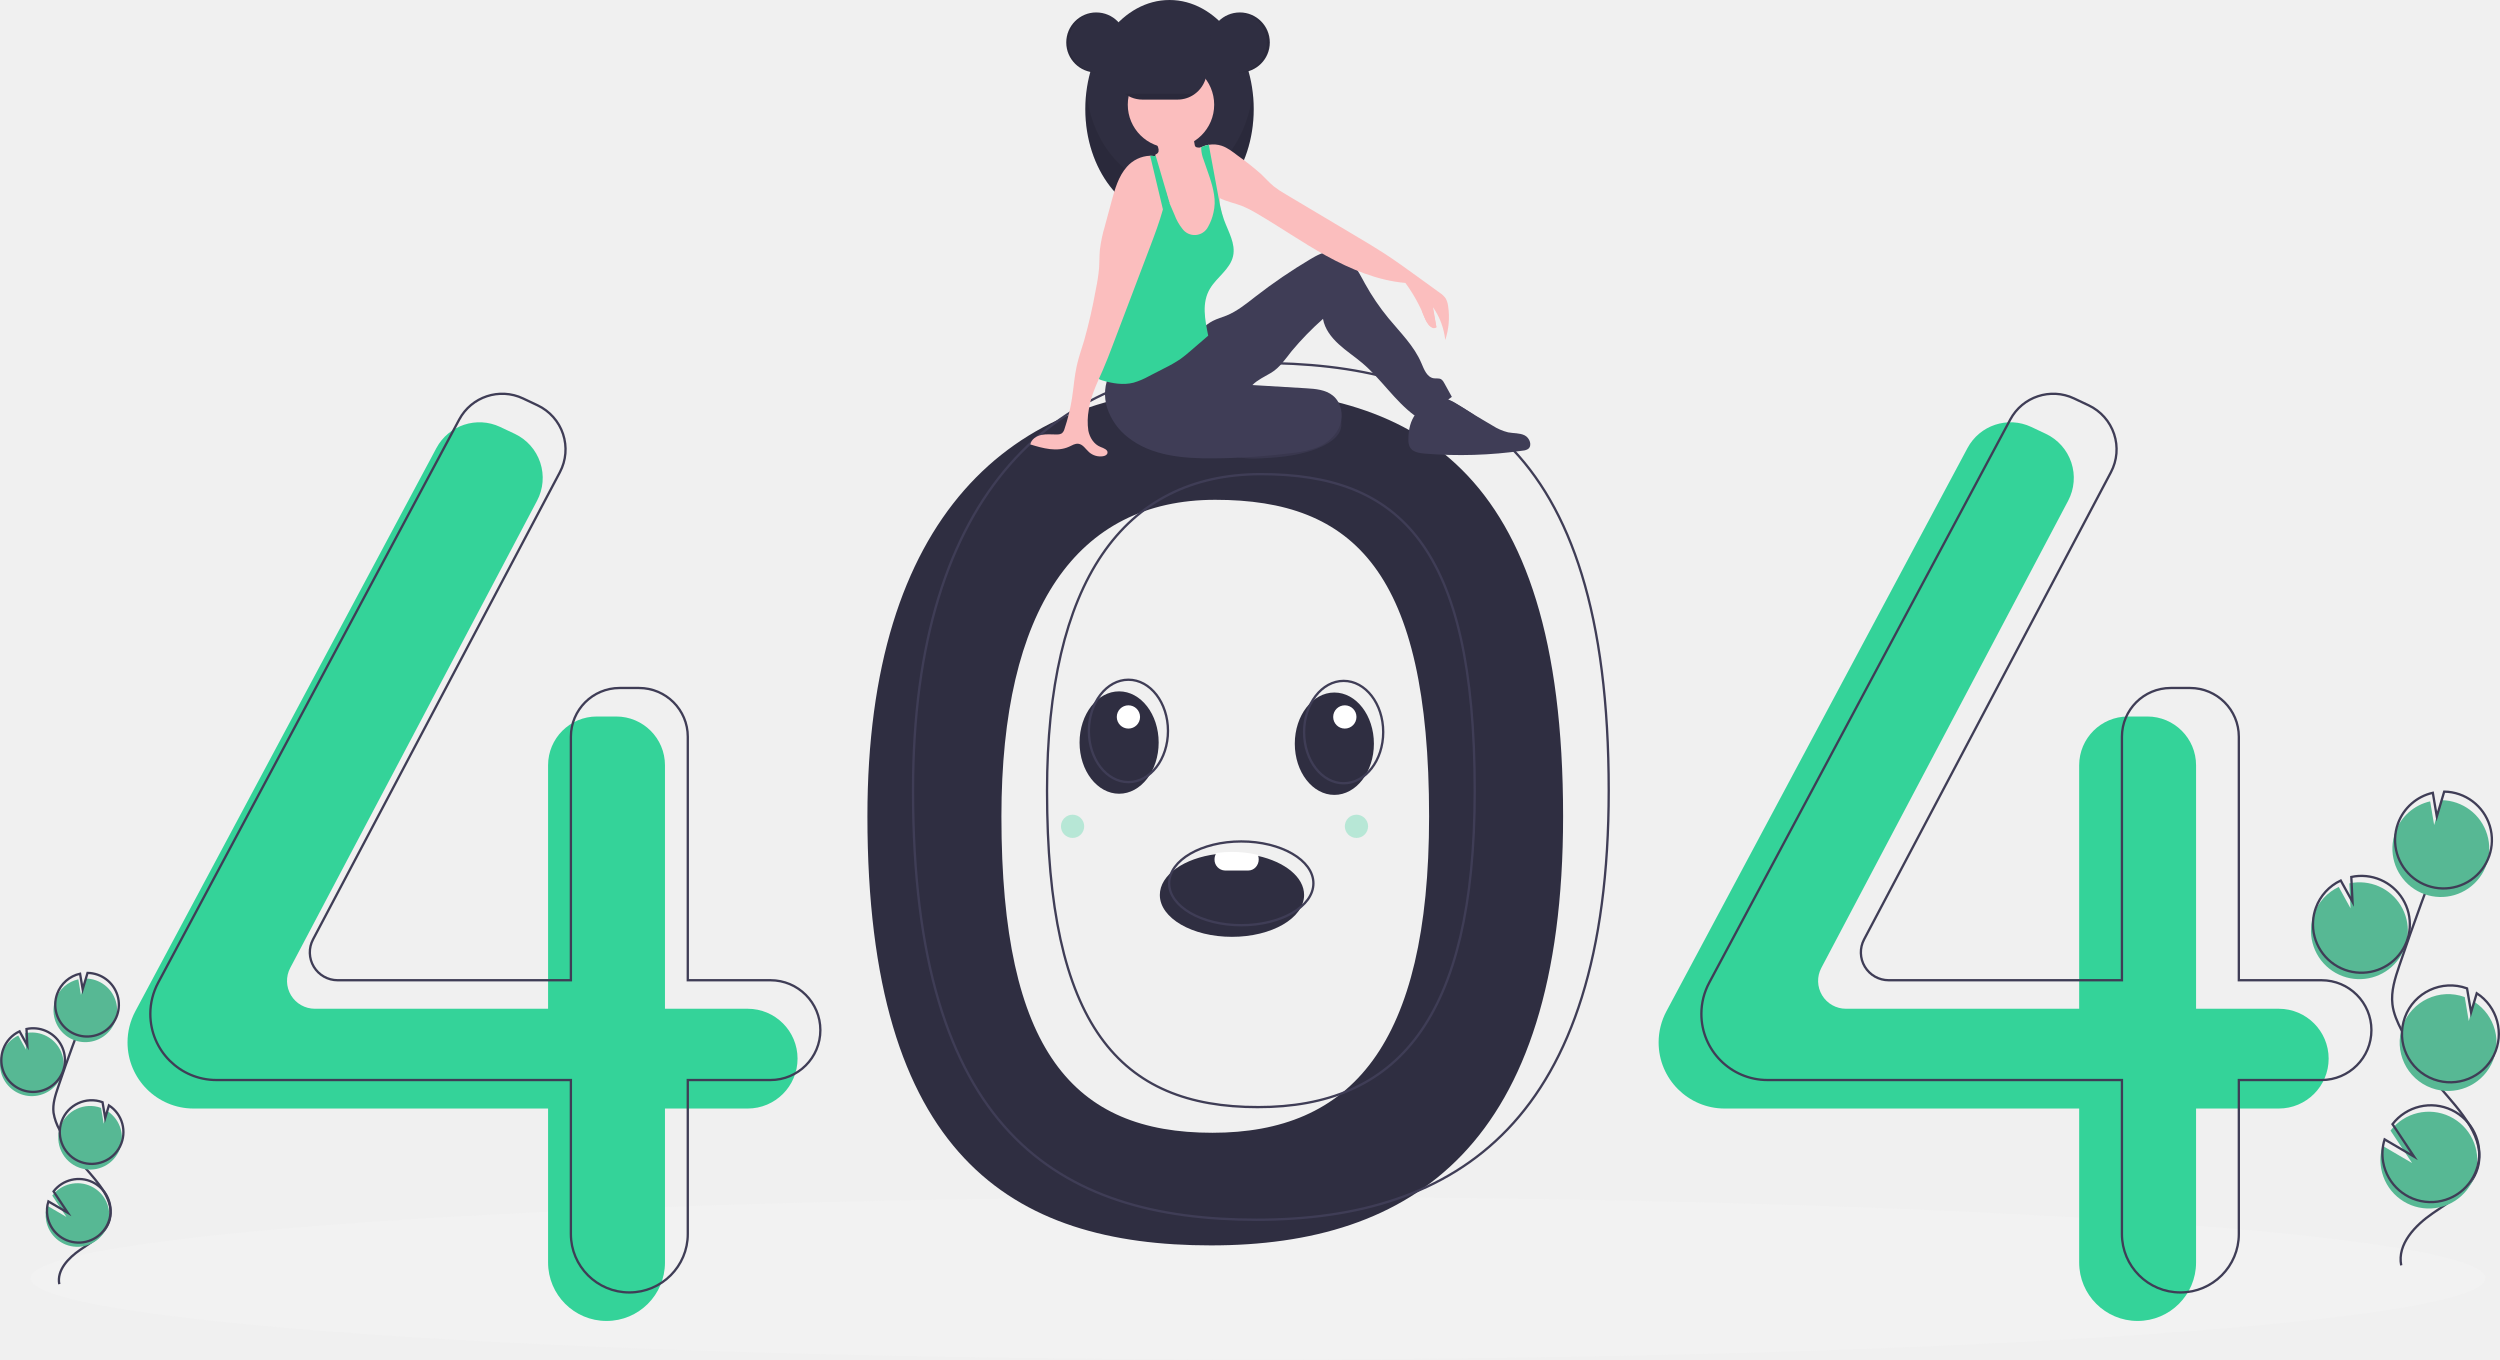
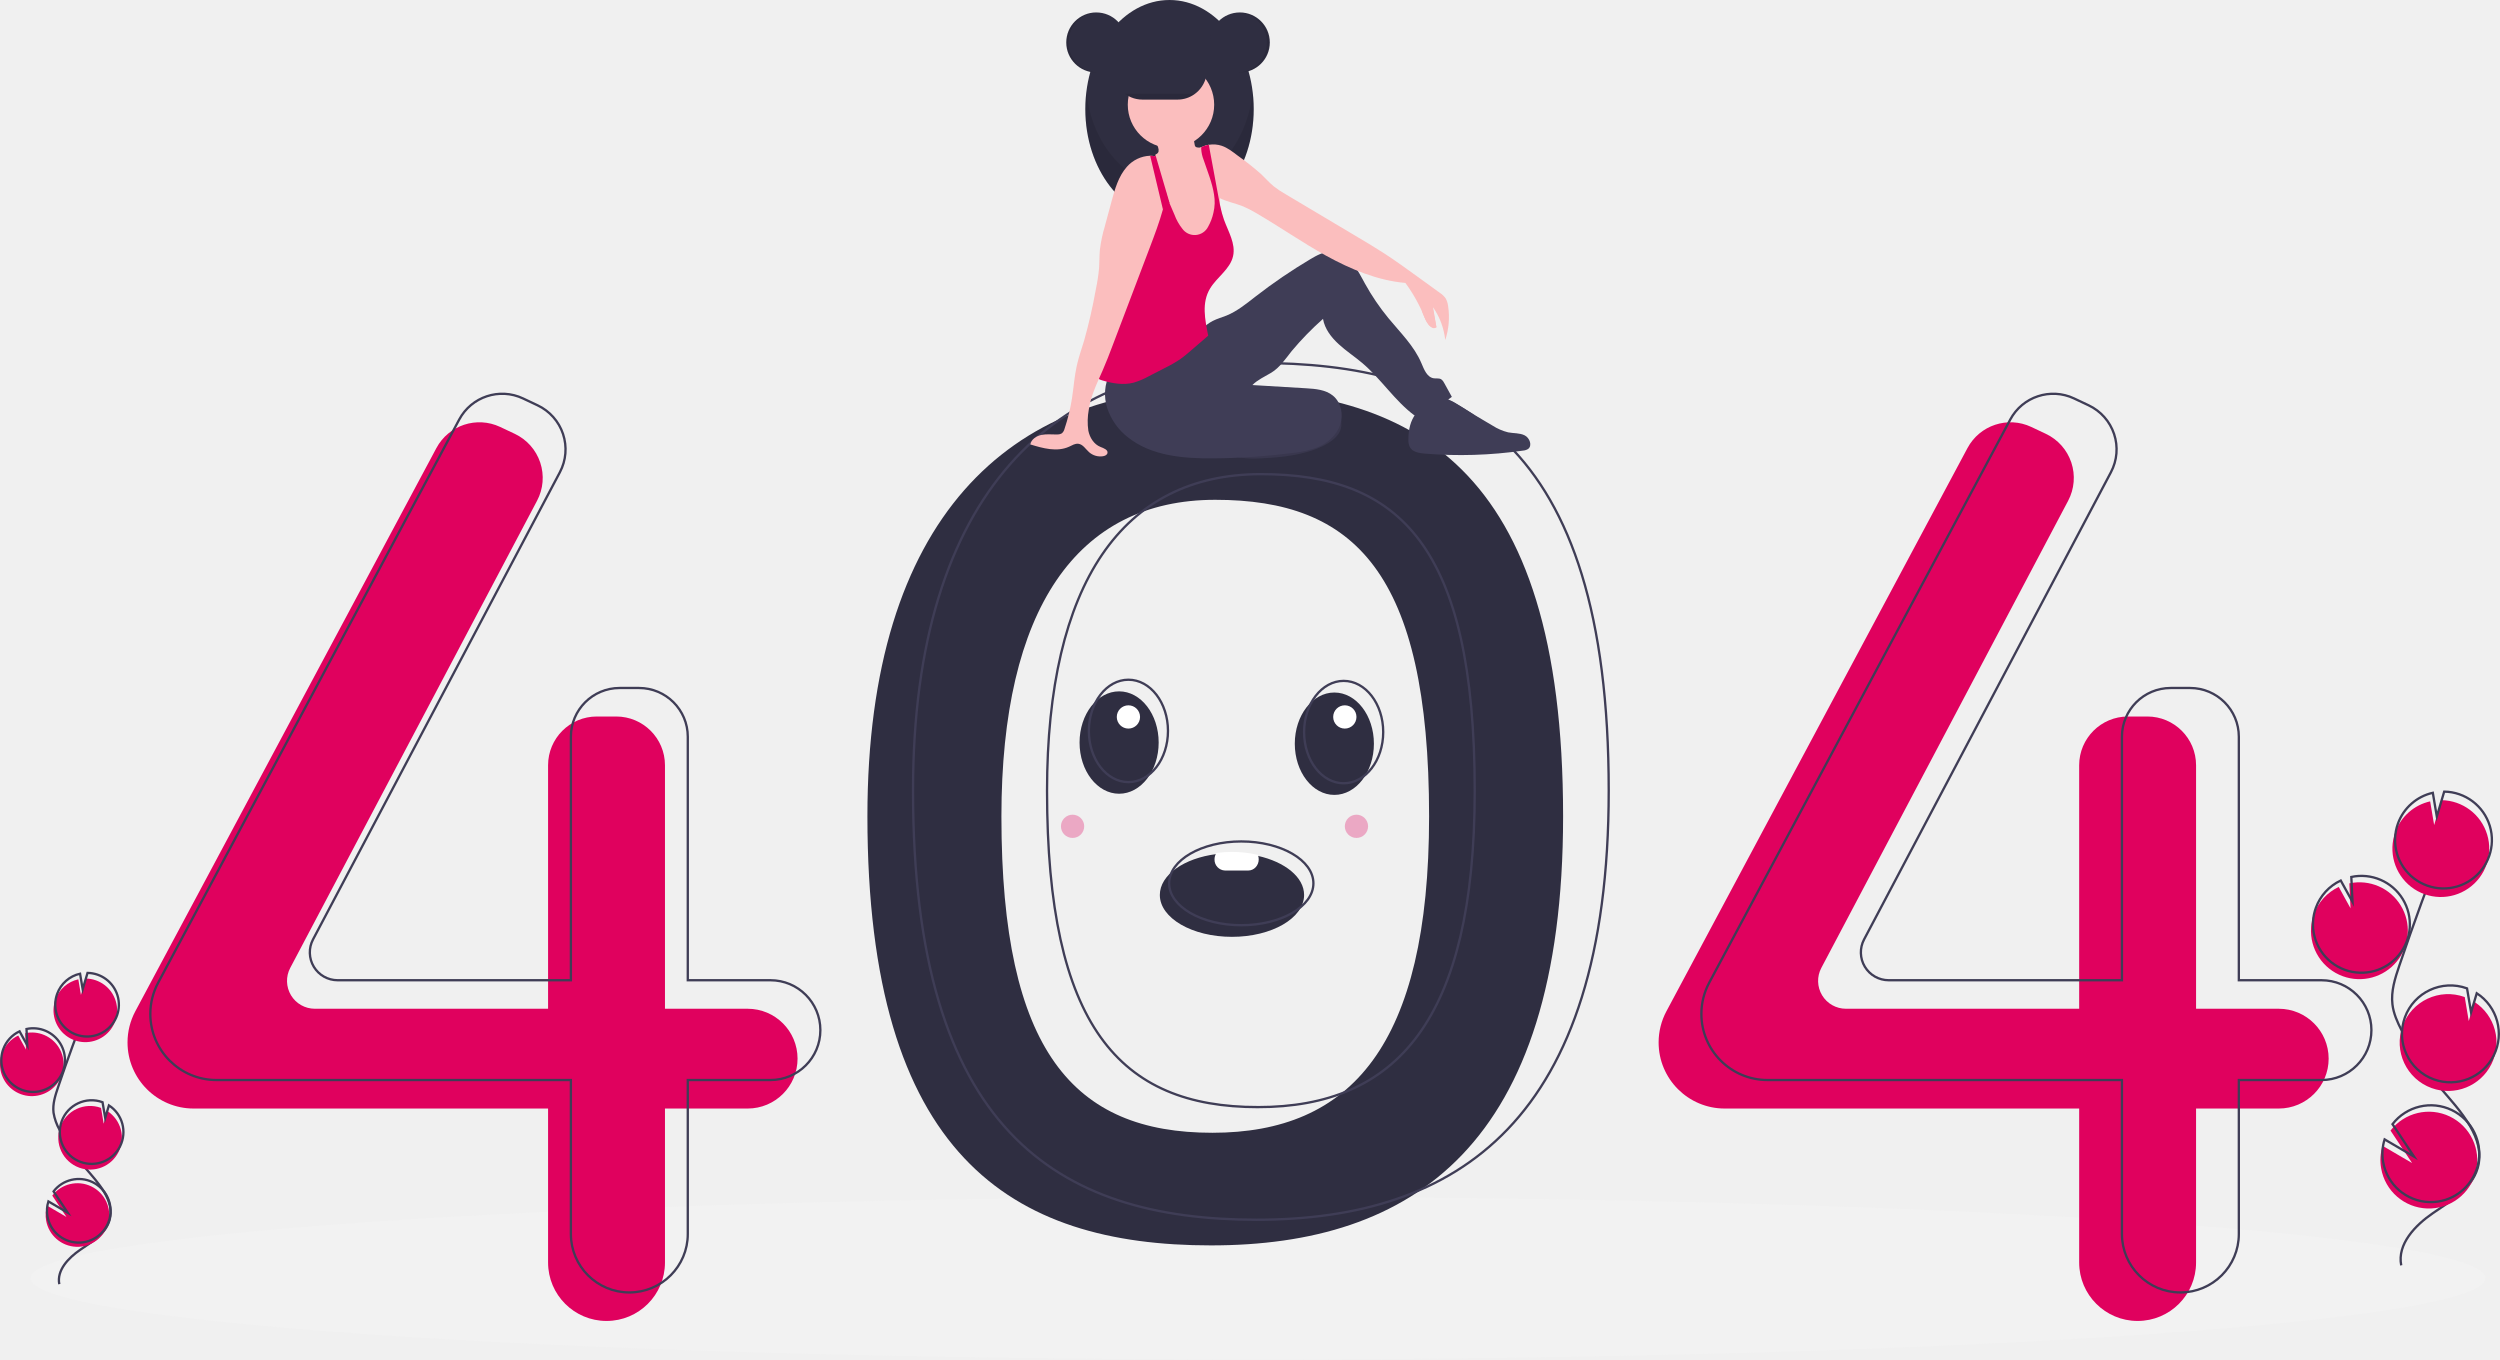
<svg xmlns="http://www.w3.org/2000/svg" id="fd59ce54-f850-4dfc-bc34-dd7d379d600e" data-name="Layer 1" width="1074.392" height="584.231" viewBox="0 0 1074.392 584.231">
  <ellipse cx="540.643" cy="549.309" rx="527.5" ry="34.922" fill="#f2f2f2" />
  <path d="M583.48,324.894c-85.944,0-147.651,55.139-147.651,183.798,0,145.813,61.707,184.411,147.651,184.411s151.327-42.274,151.327-184.411C734.807,356.753,669.424,324.894,583.48,324.894Zm.565,319.808c-59.527,0-90.626-34.923-90.626-135.916,0-89.112,32.372-136.105,91.899-136.105s91.899,30.868,91.899,136.105C677.217,607.234,643.572,644.703,584.045,644.703Z" transform="translate(-63.054 -157.8845)" fill="#2f2e41" />
-   <path d="M384.365,591.401H348.831V486.762A20.956,20.956,0,0,0,327.875,465.806h-8.326a20.956,20.956,0,0,0-20.956,20.956V591.401H198.363a11.963,11.963,0,0,1-10.578-17.552l106.082-200.78A20.956,20.956,0,0,0,284.287,344.33l-6.262-2.957a20.956,20.956,0,0,0-27.429,9.07L121.214,592.475a28.416,28.416,0,0,0-3.356,13.396v0a28.416,28.416,0,0,0,28.416,28.416H298.593v66.167a25.119,25.119,0,0,0,25.119,25.119h0a25.119,25.119,0,0,0,25.119-25.119V634.287h35.534a21.443,21.443,0,0,0,21.443-21.443v0A21.443,21.443,0,0,0,384.365,591.401Z" transform="translate(-63.054 -157.8845)" fill="#34d399" />
-   <path d="M1042.362,591.401h-35.534V486.762A20.956,20.956,0,0,0,985.872,465.806h-8.326a20.956,20.956,0,0,0-20.956,20.956V591.401H856.359a11.963,11.963,0,0,1-10.578-17.552L951.864,373.069A20.956,20.956,0,0,0,942.284,344.33l-6.262-2.957a20.956,20.956,0,0,0-27.429,9.07L779.211,592.475a28.416,28.416,0,0,0-3.356,13.396v0a28.416,28.416,0,0,0,28.416,28.416H956.589v66.167a25.119,25.119,0,0,0,25.119,25.119h0a25.119,25.119,0,0,0,25.119-25.119V634.287h35.534a21.443,21.443,0,0,0,21.443-21.443v0A21.443,21.443,0,0,0,1042.362,591.401Z" transform="translate(-63.054 -157.8845)" fill="#34d399" />
+   <path d="M384.365,591.401H348.831V486.762A20.956,20.956,0,0,0,327.875,465.806h-8.326a20.956,20.956,0,0,0-20.956,20.956V591.401H198.363a11.963,11.963,0,0,1-10.578-17.552l106.082-200.78A20.956,20.956,0,0,0,284.287,344.33l-6.262-2.957a20.956,20.956,0,0,0-27.429,9.07L121.214,592.475a28.416,28.416,0,0,0-3.356,13.396v0a28.416,28.416,0,0,0,28.416,28.416H298.593v66.167a25.119,25.119,0,0,0,25.119,25.119h0a25.119,25.119,0,0,0,25.119-25.119V634.287h35.534a21.443,21.443,0,0,0,21.443-21.443v0A21.443,21.443,0,0,0,384.365,591.401Z" transform="translate(-63.054 -157.8845)" fill="#e0015e" />
+   <path d="M1042.362,591.401h-35.534V486.762A20.956,20.956,0,0,0,985.872,465.806h-8.326a20.956,20.956,0,0,0-20.956,20.956V591.401H856.359a11.963,11.963,0,0,1-10.578-17.552L951.864,373.069A20.956,20.956,0,0,0,942.284,344.33l-6.262-2.957a20.956,20.956,0,0,0-27.429,9.07L779.211,592.475a28.416,28.416,0,0,0-3.356,13.396v0a28.416,28.416,0,0,0,28.416,28.416H956.589v66.167a25.119,25.119,0,0,0,25.119,25.119h0a25.119,25.119,0,0,0,25.119-25.119V634.287h35.534a21.443,21.443,0,0,0,21.443-21.443v0A21.443,21.443,0,0,0,1042.362,591.401Z" transform="translate(-63.054 -157.8845)" fill="#e0015e" />
  <path d="M394.168,579.148H358.634V474.509a20.956,20.956,0,0,0-20.956-20.956h-8.326a20.956,20.956,0,0,0-20.956,20.956V579.148H208.165a11.963,11.963,0,0,1-10.578-17.552L303.67,360.816a20.956,20.956,0,0,0-9.58-28.739l-6.262-2.957a20.956,20.956,0,0,0-27.429,9.07L131.017,580.222a28.416,28.416,0,0,0-3.356,13.396v0a28.416,28.416,0,0,0,28.416,28.416H308.395v66.167a25.119,25.119,0,0,0,25.119,25.119h0a25.119,25.119,0,0,0,25.119-25.119V622.034h35.534a21.443,21.443,0,0,0,21.443-21.443v0A21.443,21.443,0,0,0,394.168,579.148Z" transform="translate(-63.054 -157.8845)" fill="none" stroke="#3f3d56" stroke-miterlimit="10" />
  <path d="M1060.742,579.148h-35.534V474.509a20.956,20.956,0,0,0-20.956-20.956H995.925a20.956,20.956,0,0,0-20.956,20.956V579.148H874.739a11.963,11.963,0,0,1-10.578-17.552L970.244,360.816a20.956,20.956,0,0,0-9.58-28.739l-6.262-2.957a20.956,20.956,0,0,0-27.429,9.07L797.59,580.222a28.416,28.416,0,0,0-3.356,13.396v0a28.416,28.416,0,0,0,28.416,28.416H974.969v66.167a25.119,25.119,0,0,0,25.119,25.119h0a25.119,25.119,0,0,0,25.119-25.119V622.034h35.534a21.443,21.443,0,0,0,21.443-21.443v0A21.443,21.443,0,0,0,1060.742,579.148Z" transform="translate(-63.054 -157.8845)" fill="none" stroke="#3f3d56" stroke-miterlimit="10" />
  <path d="M603.085,313.866c-85.944,0-147.651,55.139-147.651,183.798,0,145.813,61.707,184.411,147.651,184.411s151.327-42.274,151.327-184.411C754.412,345.725,689.029,313.866,603.085,313.866Zm.565,319.808c-59.527,0-90.626-34.923-90.626-135.916,0-89.112,32.372-136.105,91.899-136.105s91.899,30.868,91.899,136.105C696.822,596.206,663.177,633.675,603.65,633.675Z" transform="translate(-63.054 -157.8845)" fill="none" stroke="#3f3d56" stroke-miterlimit="10" />
  <circle cx="471.141" cy="18.25" r="12.901" fill="#2f2e41" />
  <ellipse cx="502.607" cy="46.885" rx="36.186" ry="46.885" fill="#2f2e41" />
  <path d="M565.661,237.494c-18.128,0-33.141-17.271-35.776-39.805a60.976,60.976,0,0,0-.41,7.08c0,25.894,16.201,46.885,36.186,46.885s36.186-20.991,36.186-46.885a60.976,60.976,0,0,0-.41-7.08C598.803,220.224,583.789,237.494,565.661,237.494Z" transform="translate(-63.054 -157.8845)" opacity="0.1" />
  <path d="M639.296,342.073c-.777,3.193-4.128,5.751-7.839,7.538-7.802,3.757-17.425,4.878-26.76,5.254a45.176,45.176,0,0,1-7.144-.132,20.537,20.537,0,0,1-12.251-5.631,1.681,1.681,0,0,1,.044-2.844c4.969-5.459,13.262-8.806,21.616-11.216,6.334-1.827,17.381-6.561,24.29-5.922C637.944,329.739,640.277,338.041,639.296,342.073Z" transform="translate(-63.054 -157.8845)" fill="#3f3d56" />
  <path d="M639.296,342.073c-.777,3.193-4.128,5.751-7.839,7.538-7.802,3.757-17.425,4.878-26.76,5.254a45.176,45.176,0,0,1-7.144-.132,20.537,20.537,0,0,1-12.251-5.631,1.681,1.681,0,0,1,.044-2.844c4.969-5.459,13.262-8.806,21.616-11.216,6.334-1.827,17.381-6.561,24.29-5.922C637.944,329.739,640.277,338.041,639.296,342.073Z" transform="translate(-63.054 -157.8845)" opacity="0.1" />
  <path d="M540.098,318.206a19.77,19.77,0,0,0-1.199,15.075,26.339,26.339,0,0,0,8.829,12.497c10.095,8.092,23.988,9.205,36.925,9.093a284.649,284.649,0,0,0,33.905-2.324,40.538,40.538,0,0,0,11.001-2.554c4.222-1.827,7.933-5.178,9.436-9.526s.436-9.672-3.134-12.574c-3.137-2.55-7.463-2.9-11.498-3.143l-23.088-1.387c2.281-2.308,5.318-3.614,8.096-5.292,3.685-2.226,6.134-5.965,8.813-9.335a129.001,129.001,0,0,1,13.439-13.817c.751,4.31,3.478,7.85,6.687,10.824s6.908,5.368,10.244,8.2c8.079,6.858,13.896,16.167,22.392,22.5a43.829,43.829,0,0,0,16.049-8.012l-3.302-5.981a3.94,3.94,0,0,0-1.245-1.553c-.935-.575-2.14-.279-3.225-.441-2.901-.435-4.168-3.784-5.306-6.487-3.125-7.422-9.108-13.18-14.218-19.404a98.009,98.009,0,0,1-9.996-14.723c-1.717-3.102-3.288-6.331-5.617-9.003s-5.594-4.773-9.139-4.781c-3.132-.007-6.021,1.584-8.714,3.183a230.477,230.477,0,0,0-23.63,16.099c-3.944,3.062-7.863,6.296-12.489,8.174-1.947.79-4,1.331-5.869,2.292-3.273,1.684-5.757,4.534-8.431,7.064C566.277,311.892,553.219,317.738,540.098,318.206Z" transform="translate(-63.054 -157.8845)" fill="#3f3d56" />
  <path d="M588.374,253.983a23.774,23.774,0,0,1-1.734,8.033,10.045,10.045,0,0,1-5.768,5.573,12.375,12.375,0,0,1-5.623.182,10.882,10.882,0,0,1-4.582-1.561c-2.165-1.488-3.244-4.144-3.637-6.743-.393-2.596-.217-5.249-.469-7.863a42.944,42.944,0,0,0-1.202-6.255c-.17-.683-.343-1.362-.513-2.042-.167-.68-.33-1.359-.481-2.039-.138-.639-.267-1.281-.378-1.926-.091-.544-.173-1.092-.233-1.643a18.423,18.423,0,0,0-.809-4.811,14.607,14.607,0,0,0-1.687-2.854c-.286-.409-.563-.818-.818-1.243a5.89,5.89,0,0,1-.972-3.748,3.286,3.286,0,0,1,.148-.601c.025-.076.053-.151.085-.223A1.802,1.802,0,0,0,560.932,223.07a3.433,3.433,0,0,0-.148-1.778,11.318,11.318,0,0,0-.96-2.288c-.264-.478-1.161-1.34-1.167-1.888-.013-1.101,2.14-1.989,3.011-2.423a16.796,16.796,0,0,1,8.597-1.743c1.904.129,3.968.714,5.019,2.31.944,1.438.818,3.301,1.221,4.972a1.471,1.471,0,0,0,.299.664,1.341,1.341,0,0,0,.739.34,4.549,4.549,0,0,0,1.416.057h.003a2.931,2.931,0,0,0,.371-.054,4.957,4.957,0,0,0,2.033-.878q.585-.156,1.18-.255a.251.251,0,0,0,.047-.009c1.576,4.975,1.781,10.308,3.071,15.374.639,2.52,1.554,5.009,1.683,7.602.009.113.013.23.016.346.019.834-.047,1.674-.013,2.505a6.981,6.981,0,0,0,.126,1.114,15.611,15.611,0,0,0,.525,1.743l.009.028c.06.183.116.368.164.554.035.135.066.267.091.403l.003.009A14.938,14.938,0,0,1,588.374,253.983Z" transform="translate(-63.054 -157.8845)" fill="#fbbebe" />
  <circle cx="503.237" cy="44.997" r="18.565" fill="#fbbebe" />
  <path d="M684.157,304.033a30.445,30.445,0,0,0-5.236-14.103q.722,4.295,1.447,8.587a3.214,3.214,0,0,1-3.367-1.035,10.337,10.337,0,0,1-1.765-3.276,67.466,67.466,0,0,0-8.21-14.736c-11.819-.985-23.502-5.884-33.896-11.595-10.396-5.708-20.126-12.552-30.384-18.502a43.573,43.573,0,0,0-5.544-2.832c-3.21-1.287-6.812-1.954-9.855-3.468-.204-.101-.409-.208-.61-.318a12.578,12.578,0,0,1-1.945-1.306,10.344,10.344,0,0,1-.931-.856,20.351,20.351,0,0,1-3.559-5.953c-1.633-3.612-2.215-7.97-3.845-11.583a11.203,11.203,0,0,1,2.502-1.765h.003c.132-.069.264-.135.4-.198a11.94,11.94,0,0,1,2.004-.733q.585-.156,1.18-.255a.251.251,0,0,0,.047-.009,11.566,11.566,0,0,1,5.491.434c2.587.875,4.767,2.621,6.941,4.273a114.02,114.02,0,0,1,10.148,8.049c1.794,1.718,3.43,3.606,5.359,5.167a42.144,42.144,0,0,0,5.057,3.351q15.656,9.327,31.315,18.65c3.534,2.105,7.07,4.21,10.526,6.438,5.249,3.386,10.308,7.055,15.365,10.721q4.47,3.238,8.936,6.479a9.728,9.728,0,0,1,2.533,2.341,8.472,8.472,0,0,1,1.123,3.433A31.387,31.387,0,0,1,684.157,304.033Z" transform="translate(-63.054 -157.8845)" fill="#fbbebe" />
-   <path d="M592.977,267.944c-1.252,5.617-6.929,9.012-9.896,13.946-3.688,6.123-2.184,13.241-.799,20.255q-3.795,3.271-7.593,6.542c-1.397,1.199-2.794,2.404-4.298,3.464a57.351,57.351,0,0,1-6.86,3.94q-3.361,1.728-6.721,3.458a32.128,32.128,0,0,1-6.58,2.788c-4.415,1.133-9.103.34-13.471-.972a6.088,6.088,0,0,1-1.473-.601,2.394,2.394,0,0,1-.699-.632,3.911,3.911,0,0,1-.444-2.539c.444-7.351,2.24-14.547,4.031-21.69a85.26,85.26,0,0,1,3.848-12.577,85.077,85.077,0,0,1,5.415-10.151,68.368,68.368,0,0,1,7.929-11.514,18.479,18.479,0,0,0,3.675-4.739c1.117-2.549.686-5.472.913-8.247a17.148,17.148,0,0,1,1.633-6.007v-.003a17.093,17.093,0,0,1,1.743-2.882q.458,1.067.916,2.13.302.699.598,1.394.387.897.768,1.787,1.1,2.558,2.196,5.113a21.59,21.59,0,0,0,3.335,5.944,6.499,6.499,0,0,0,11.123-.853,21.261,21.261,0,0,0,2.272-6.013,19.215,19.215,0,0,0,.252-7.835c-.758-5.009-2.889-10.126-4.437-14.78a14.945,14.945,0,0,1-1.079-4.871,3.351,3.351,0,0,1,.057-.56c.009-.047.019-.098.028-.145a11.94,11.94,0,0,1,2.004-.733q.585-.156,1.18-.255,2.044,11.064,4.094,22.127c.032.173.066.346.098.522.195,1.057.393,2.115.614,3.169.198.957.412,1.91.651,2.857l.009.028c.082.321.167.639.255.957l.003.009c.242.868.513,1.731.818,2.58C590.938,257.475,594.164,262.629,592.977,267.944Z" transform="translate(-63.054 -157.8845)" fill="#34d399" />
+   <path d="M592.977,267.944c-1.252,5.617-6.929,9.012-9.896,13.946-3.688,6.123-2.184,13.241-.799,20.255q-3.795,3.271-7.593,6.542c-1.397,1.199-2.794,2.404-4.298,3.464a57.351,57.351,0,0,1-6.86,3.94q-3.361,1.728-6.721,3.458a32.128,32.128,0,0,1-6.58,2.788c-4.415,1.133-9.103.34-13.471-.972a6.088,6.088,0,0,1-1.473-.601,2.394,2.394,0,0,1-.699-.632,3.911,3.911,0,0,1-.444-2.539c.444-7.351,2.24-14.547,4.031-21.69a85.26,85.26,0,0,1,3.848-12.577,85.077,85.077,0,0,1,5.415-10.151,68.368,68.368,0,0,1,7.929-11.514,18.479,18.479,0,0,0,3.675-4.739c1.117-2.549.686-5.472.913-8.247a17.148,17.148,0,0,1,1.633-6.007v-.003a17.093,17.093,0,0,1,1.743-2.882q.458,1.067.916,2.13.302.699.598,1.394.387.897.768,1.787,1.1,2.558,2.196,5.113a21.59,21.59,0,0,0,3.335,5.944,6.499,6.499,0,0,0,11.123-.853,21.261,21.261,0,0,0,2.272-6.013,19.215,19.215,0,0,0,.252-7.835c-.758-5.009-2.889-10.126-4.437-14.78a14.945,14.945,0,0,1-1.079-4.871,3.351,3.351,0,0,1,.057-.56c.009-.047.019-.098.028-.145a11.94,11.94,0,0,1,2.004-.733q.585-.156,1.18-.255,2.044,11.064,4.094,22.127c.032.173.066.346.098.522.195,1.057.393,2.115.614,3.169.198.957.412,1.91.651,2.857l.009.028c.082.321.167.639.255.957l.003.009c.242.868.513,1.731.818,2.58C590.938,257.475,594.164,262.629,592.977,267.944Z" transform="translate(-63.054 -157.8845)" fill="#e0015e" />
  <path d="M668.321,346.877a6.583,6.583,0,0,0,.61,3.143c1.162,2.124,3.95,2.606,6.362,2.805a188.377,188.377,0,0,0,42.266-1.288,4.886,4.886,0,0,0,2.151-.668c1.99-1.395.763-4.795-1.41-5.884s-4.751-.826-7.135-1.297a22.479,22.479,0,0,1-6.678-2.896q-7.252-4.167-14.293-8.688c-2.795-1.795-6.093-3.71-9.24-2.646C672.43,332.343,668.265,337.681,668.321,346.877Z" transform="translate(-63.054 -157.8845)" fill="#3f3d56" />
  <path d="M564.437,240.874v.003c-.022.132-.044.261-.072.39-.035.214-.076.431-.116.645-.39,1.998-.868,3.987-1.419,5.963-1.51,5.459-3.534,10.831-5.541,16.123q-8.081,21.287-16.164,42.577c-1.359,3.575-2.716,7.152-4.261,10.654-.516,1.167-1.048,2.344-1.576,3.534-1.894,4.257-3.713,8.653-4.317,13.184a27.45,27.45,0,0,0-.192,9.04c.604,2.97,2.407,5.872,5.23,6.97,1.378.538,3.351,1.259,2.974,2.69-.204.787-1.098,1.171-1.901,1.303a7.312,7.312,0,0,1-5.966-1.718c-1.507-1.337-2.665-3.417-4.67-3.641-1.388-.151-2.665.68-3.936,1.262-5.186,2.369-11.227.711-16.674-.972.428-2.206,2.643-3.66,4.843-4.1,2.199-.444,4.474-.129,6.718-.189a3.51,3.51,0,0,0,2.042-.525,3.705,3.705,0,0,0,1.101-1.882,78.964,78.964,0,0,0,3.213-13.147c.724-4.666,1.026-9.405,2.058-14.015.802-3.597,2.042-7.08,3.106-10.61a224.682,224.682,0,0,0,5.06-22.077,78.02,78.02,0,0,0,1.425-9.368c.179-2.612.094-5.236.346-7.838a60.888,60.888,0,0,1,2.111-9.997q1.444-5.348,2.885-10.689c1.425-5.271,2.955-10.746,6.567-14.843a13.962,13.962,0,0,1,10.028-4.789,9.882,9.882,0,0,1,2.13.23c.116.028.233.057.349.088a8.634,8.634,0,0,1,2.174.9c1.114-.708,1.68-.459,2.42.632a6.973,6.973,0,0,1,.881,3.795A52.424,52.424,0,0,1,564.437,240.874Z" transform="translate(-63.054 -157.8845)" fill="#fbbebe" />
-   <path d="M565.661,245.046l-.047.047-.255.255-2.53,2.527-1.24-5.208-4.251-17.854a9.882,9.882,0,0,1,2.13.23,3.286,3.286,0,0,1,.148-.601l.201.689,1.441,4.902,2.728,9.308.45,1.532v.003Z" transform="translate(-63.054 -157.8845)" fill="#34d399" />
+   <path d="M565.661,245.046l-.047.047-.255.255-2.53,2.527-1.24-5.208-4.251-17.854a9.882,9.882,0,0,1,2.13.23,3.286,3.286,0,0,1,.148-.601l.201.689,1.441,4.902,2.728,9.308.45,1.532v.003Z" transform="translate(-63.054 -157.8845)" fill="#e0015e" />
  <path d="M581.715,188.087a12.582,12.582,0,0,1-3.7,8.896,12.314,12.314,0,0,1-1.36,1.176,12.528,12.528,0,0,1-7.536,2.524H554.023a12.59,12.59,0,0,1,0-25.18h15.096A12.629,12.629,0,0,1,581.715,188.087Z" transform="translate(-63.054 -157.8845)" fill="#2f2e41" />
  <circle cx="532.815" cy="18.25" r="12.901" fill="#2f2e41" />
  <path d="M595.554,163.234c-.158,0-.315.006-.472.012a12.898,12.898,0,0,1,0,25.778c.157.006.314.012.472.012a12.901,12.901,0,1,0,0-25.802Z" transform="translate(-63.054 -157.8845)" opacity="0.1" />
  <path d="M534.195,163.234c.158,0,.315.006.472.012a12.898,12.898,0,0,0,0,25.778c-.157.006-.314.012-.472.012a12.901,12.901,0,0,1,0-25.802Z" transform="translate(-63.054 -157.8845)" opacity="0.1" />
  <path d="M576.655,198.159a12.528,12.528,0,0,1-7.536,2.524H554.023a12.528,12.528,0,0,1-7.536-2.524Z" transform="translate(-63.054 -157.8845)" opacity="0.1" />
  <path d="M674.14,291.64s3.252,9.372,6.229,6.876L677.996,286.267Z" transform="translate(-63.054 -157.8845)" fill="#fbbebe" />
-   <path d="M1069.918,577.434a20.813,20.813,0,1,0,2.772-39.915l.521,10.712-5.068-9.18a20.734,20.734,0,0,0-10.684,11.723,20.408,20.408,0,0,0-1.197,5.63A20.809,20.809,0,0,0,1069.918,577.434Z" transform="translate(-63.054 -157.8845)" fill="#57b894" />
+   <path d="M1069.918,577.434a20.813,20.813,0,1,0,2.772-39.915l.521,10.712-5.068-9.18a20.734,20.734,0,0,0-10.684,11.723,20.408,20.408,0,0,0-1.197,5.63A20.809,20.809,0,0,0,1069.918,577.434Z" transform="translate(-63.054 -157.8845)" fill="#e0015e" />
  <path d="M1094.995,701.678c-1.789-9.11,5.963-17.187,13.621-22.437s16.605-10.408,19.218-19.317c3.755-12.804-7.43-24.53-16.136-34.642a125.3,125.3,0,0,1-16.524-24.557c-1.811-3.533-3.476-7.225-3.952-11.166-.686-5.675,1.137-11.323,2.974-16.737q9.179-27.052,19.628-53.65" transform="translate(-63.054 -157.8845)" fill="none" stroke="#3f3d56" stroke-miterlimit="10" />
  <path d="M1070.775,574.676a20.813,20.813,0,1,0,2.772-39.915l.521,10.712-5.068-9.18a20.734,20.734,0,0,0-10.684,11.723,20.408,20.408,0,0,0-1.197,5.63A20.809,20.809,0,0,0,1070.775,574.676Z" transform="translate(-63.054 -157.8845)" fill="none" stroke="#3f3d56" stroke-miterlimit="10" />
-   <path d="M1092.451,515.473a20.788,20.788,0,0,1,14.98-13.198l1.714,10.184,3.177-10.696a20.81,20.81,0,1,1-19.871,13.71Z" transform="translate(-63.054 -157.8845)" fill="#57b894" />
+   <path d="M1092.451,515.473a20.788,20.788,0,0,1,14.98-13.198l1.714,10.184,3.177-10.696a20.81,20.81,0,1,1-19.871,13.71Z" transform="translate(-63.054 -157.8845)" fill="#e0015e" />
  <path d="M1093.594,511.795a20.788,20.788,0,0,1,14.98-13.198l1.714,10.184,3.177-10.696a20.81,20.81,0,1,1-19.871,13.71Z" transform="translate(-63.054 -157.8845)" fill="none" stroke="#3f3d56" stroke-miterlimit="10" />
-   <path d="M1108.045,625.489a20.81,20.81,0,0,0,18.419-37.023l-2.441,8.219-1.731-10.304a.362.362,0,0,0-.053-.02,20.811,20.811,0,1,0-14.194,39.127Z" transform="translate(-63.054 -157.8845)" fill="#57b894" />
+   <path d="M1108.045,625.489a20.81,20.81,0,0,0,18.419-37.023l-2.441,8.219-1.731-10.304a.362.362,0,0,0-.053-.02,20.811,20.811,0,1,0-14.194,39.127Z" transform="translate(-63.054 -157.8845)" fill="#e0015e" />
  <path d="M1109.035,621.764a20.81,20.81,0,0,0,18.419-37.023l-2.441,8.219-1.731-10.304a.362.362,0,0,0-.053-.02,20.811,20.811,0,1,0-14.194,39.127Z" transform="translate(-63.054 -157.8845)" fill="none" stroke="#3f3d56" stroke-miterlimit="10" />
-   <path d="M1086.378,660.051a20.801,20.801,0,1,0,4.011-16.297l9.273,13.957-12.67-7.408A20.616,20.616,0,0,0,1086.378,660.051Z" transform="translate(-63.054 -157.8845)" fill="#57b894" />
+   <path d="M1086.378,660.051a20.801,20.801,0,1,0,4.011-16.297l9.273,13.957-12.67-7.408A20.616,20.616,0,0,0,1086.378,660.051Z" transform="translate(-63.054 -157.8845)" fill="#e0015e" />
  <path d="M1087.235,657.294a20.801,20.801,0,1,0,4.011-16.297l9.273,13.957-12.67-7.408A20.616,20.616,0,0,0,1087.235,657.294Z" transform="translate(-63.054 -157.8845)" fill="none" stroke="#3f3d56" stroke-miterlimit="10" />
-   <path d="M72.061,628.133a13.674,13.674,0,1,0,1.821-26.225l.342,7.038-3.33-6.032a13.623,13.623,0,0,0-7.019,7.702,13.409,13.409,0,0,0-.787,3.699A13.672,13.672,0,0,0,72.061,628.133Z" transform="translate(-63.054 -157.8845)" fill="#57b894" />
+   <path d="M72.061,628.133a13.674,13.674,0,1,0,1.821-26.225l.342,7.038-3.33-6.032a13.623,13.623,0,0,0-7.019,7.702,13.409,13.409,0,0,0-.787,3.699A13.672,13.672,0,0,0,72.061,628.133Z" transform="translate(-63.054 -157.8845)" fill="#e0015e" />
  <path d="M88.538,709.763c-1.175-5.986,3.918-11.292,8.949-14.741s10.91-6.838,12.626-12.692c2.467-8.412-4.882-16.117-10.601-22.76A82.324,82.324,0,0,1,88.656,643.436a22.21,22.21,0,0,1-2.597-7.336c-.451-3.729.747-7.439,1.954-10.996q6.031-17.773,12.896-35.249" transform="translate(-63.054 -157.8845)" fill="none" stroke="#3f3d56" stroke-miterlimit="10" />
  <path d="M72.625,626.321a13.674,13.674,0,1,0,1.821-26.225l.342,7.038L71.458,601.103a13.623,13.623,0,0,0-7.019,7.702,13.409,13.409,0,0,0-.787,3.699A13.672,13.672,0,0,0,72.625,626.321Z" transform="translate(-63.054 -157.8845)" fill="none" stroke="#3f3d56" stroke-miterlimit="10" />
-   <path d="M86.866,587.423a13.658,13.658,0,0,1,9.842-8.671l1.126,6.691,2.087-7.027a13.673,13.673,0,1,1-13.055,9.007Z" transform="translate(-63.054 -157.8845)" fill="#57b894" />
+   <path d="M86.866,587.423a13.658,13.658,0,0,1,9.842-8.671l1.126,6.691,2.087-7.027a13.673,13.673,0,1,1-13.055,9.007Z" transform="translate(-63.054 -157.8845)" fill="#e0015e" />
  <path d="M87.617,585.007a13.658,13.658,0,0,1,9.842-8.671l1.126,6.691L100.673,576a13.673,13.673,0,1,1-13.055,9.007Z" transform="translate(-63.054 -157.8845)" fill="none" stroke="#3f3d56" stroke-miterlimit="10" />
-   <path d="M97.112,659.706a13.673,13.673,0,0,0,12.102-24.325l-1.604,5.4-1.137-6.77a.238.238,0,0,0-.035-.013,13.673,13.673,0,1,0-9.326,25.707Z" transform="translate(-63.054 -157.8845)" fill="#57b894" />
+   <path d="M97.112,659.706a13.673,13.673,0,0,0,12.102-24.325l-1.604,5.4-1.137-6.77a.238.238,0,0,0-.035-.013,13.673,13.673,0,1,0-9.326,25.707Z" transform="translate(-63.054 -157.8845)" fill="#e0015e" />
  <path d="M97.762,657.259a13.673,13.673,0,0,0,12.102-24.325l-1.604,5.4-1.137-6.77a.238.238,0,0,0-.035-.013,13.673,13.673,0,1,0-9.326,25.707Z" transform="translate(-63.054 -157.8845)" fill="none" stroke="#3f3d56" stroke-miterlimit="10" />
-   <path d="M82.876,682.414a13.667,13.667,0,1,0,2.635-10.708l6.092,9.17-8.324-4.867A13.545,13.545,0,0,0,82.876,682.414Z" transform="translate(-63.054 -157.8845)" fill="#57b894" />
+   <path d="M82.876,682.414a13.667,13.667,0,1,0,2.635-10.708l6.092,9.17-8.324-4.867A13.545,13.545,0,0,0,82.876,682.414Z" transform="translate(-63.054 -157.8845)" fill="#e0015e" />
  <path d="M83.439,680.602a13.667,13.667,0,1,0,2.635-10.708l6.092,9.17-8.324-4.867A13.545,13.545,0,0,0,83.439,680.602Z" transform="translate(-63.054 -157.8845)" fill="none" stroke="#3f3d56" stroke-miterlimit="10" />
  <ellipse cx="480.946" cy="319.115" rx="17" ry="22" fill="#2f2e41" />
  <ellipse cx="573.446" cy="319.615" rx="17" ry="22" fill="#2f2e41" />
  <path d="M623.5,542.5c0,9.94-13.88,18-31,18s-31-8.06-31-18c0-8.61,10.41-15.81,24.32-17.57a50.104,50.104,0,0,1,6.68-.43,50.699,50.699,0,0,1,11.13,1.2C615.25,528.29,623.5,534.84,623.5,542.5Z" transform="translate(-63.054 -157.8845)" fill="#2f2e41" />
  <ellipse cx="484.946" cy="314.115" rx="17" ry="22" fill="none" stroke="#3f3d56" stroke-miterlimit="10" />
  <ellipse cx="577.446" cy="314.615" rx="17" ry="22" fill="none" stroke="#3f3d56" stroke-miterlimit="10" />
  <ellipse cx="533.446" cy="379.615" rx="31" ry="18" fill="none" stroke="#3f3d56" stroke-miterlimit="10" />
  <path d="M604,527.2a4.937,4.937,0,0,1-1.32,3.392A4.339,4.339,0,0,1,599.5,532h-10a4.664,4.664,0,0,1-4.5-4.8,4.905,4.905,0,0,1,.82-2.741A47.02,47.02,0,0,1,592.5,524a47.665,47.665,0,0,1,11.13,1.28A5.067,5.067,0,0,1,604,527.2Z" transform="translate(-63.054 -157.8845)" fill="#fff" />
  <circle cx="484.946" cy="308.115" r="5" fill="#fff" />
  <circle cx="577.946" cy="308.115" r="5" fill="#fff" />
-   <circle cx="582.946" cy="355.115" r="5" fill="#34d399" opacity="0.3" />
-   <circle cx="460.946" cy="355.115" r="5" fill="#34d399" opacity="0.3" />
+   <circle cx="582.946" cy="355.115" r="5" fill="#e0015e" opacity="0.3" />
+   <circle cx="460.946" cy="355.115" r="5" fill="#e0015e" opacity="0.3" />
</svg>
